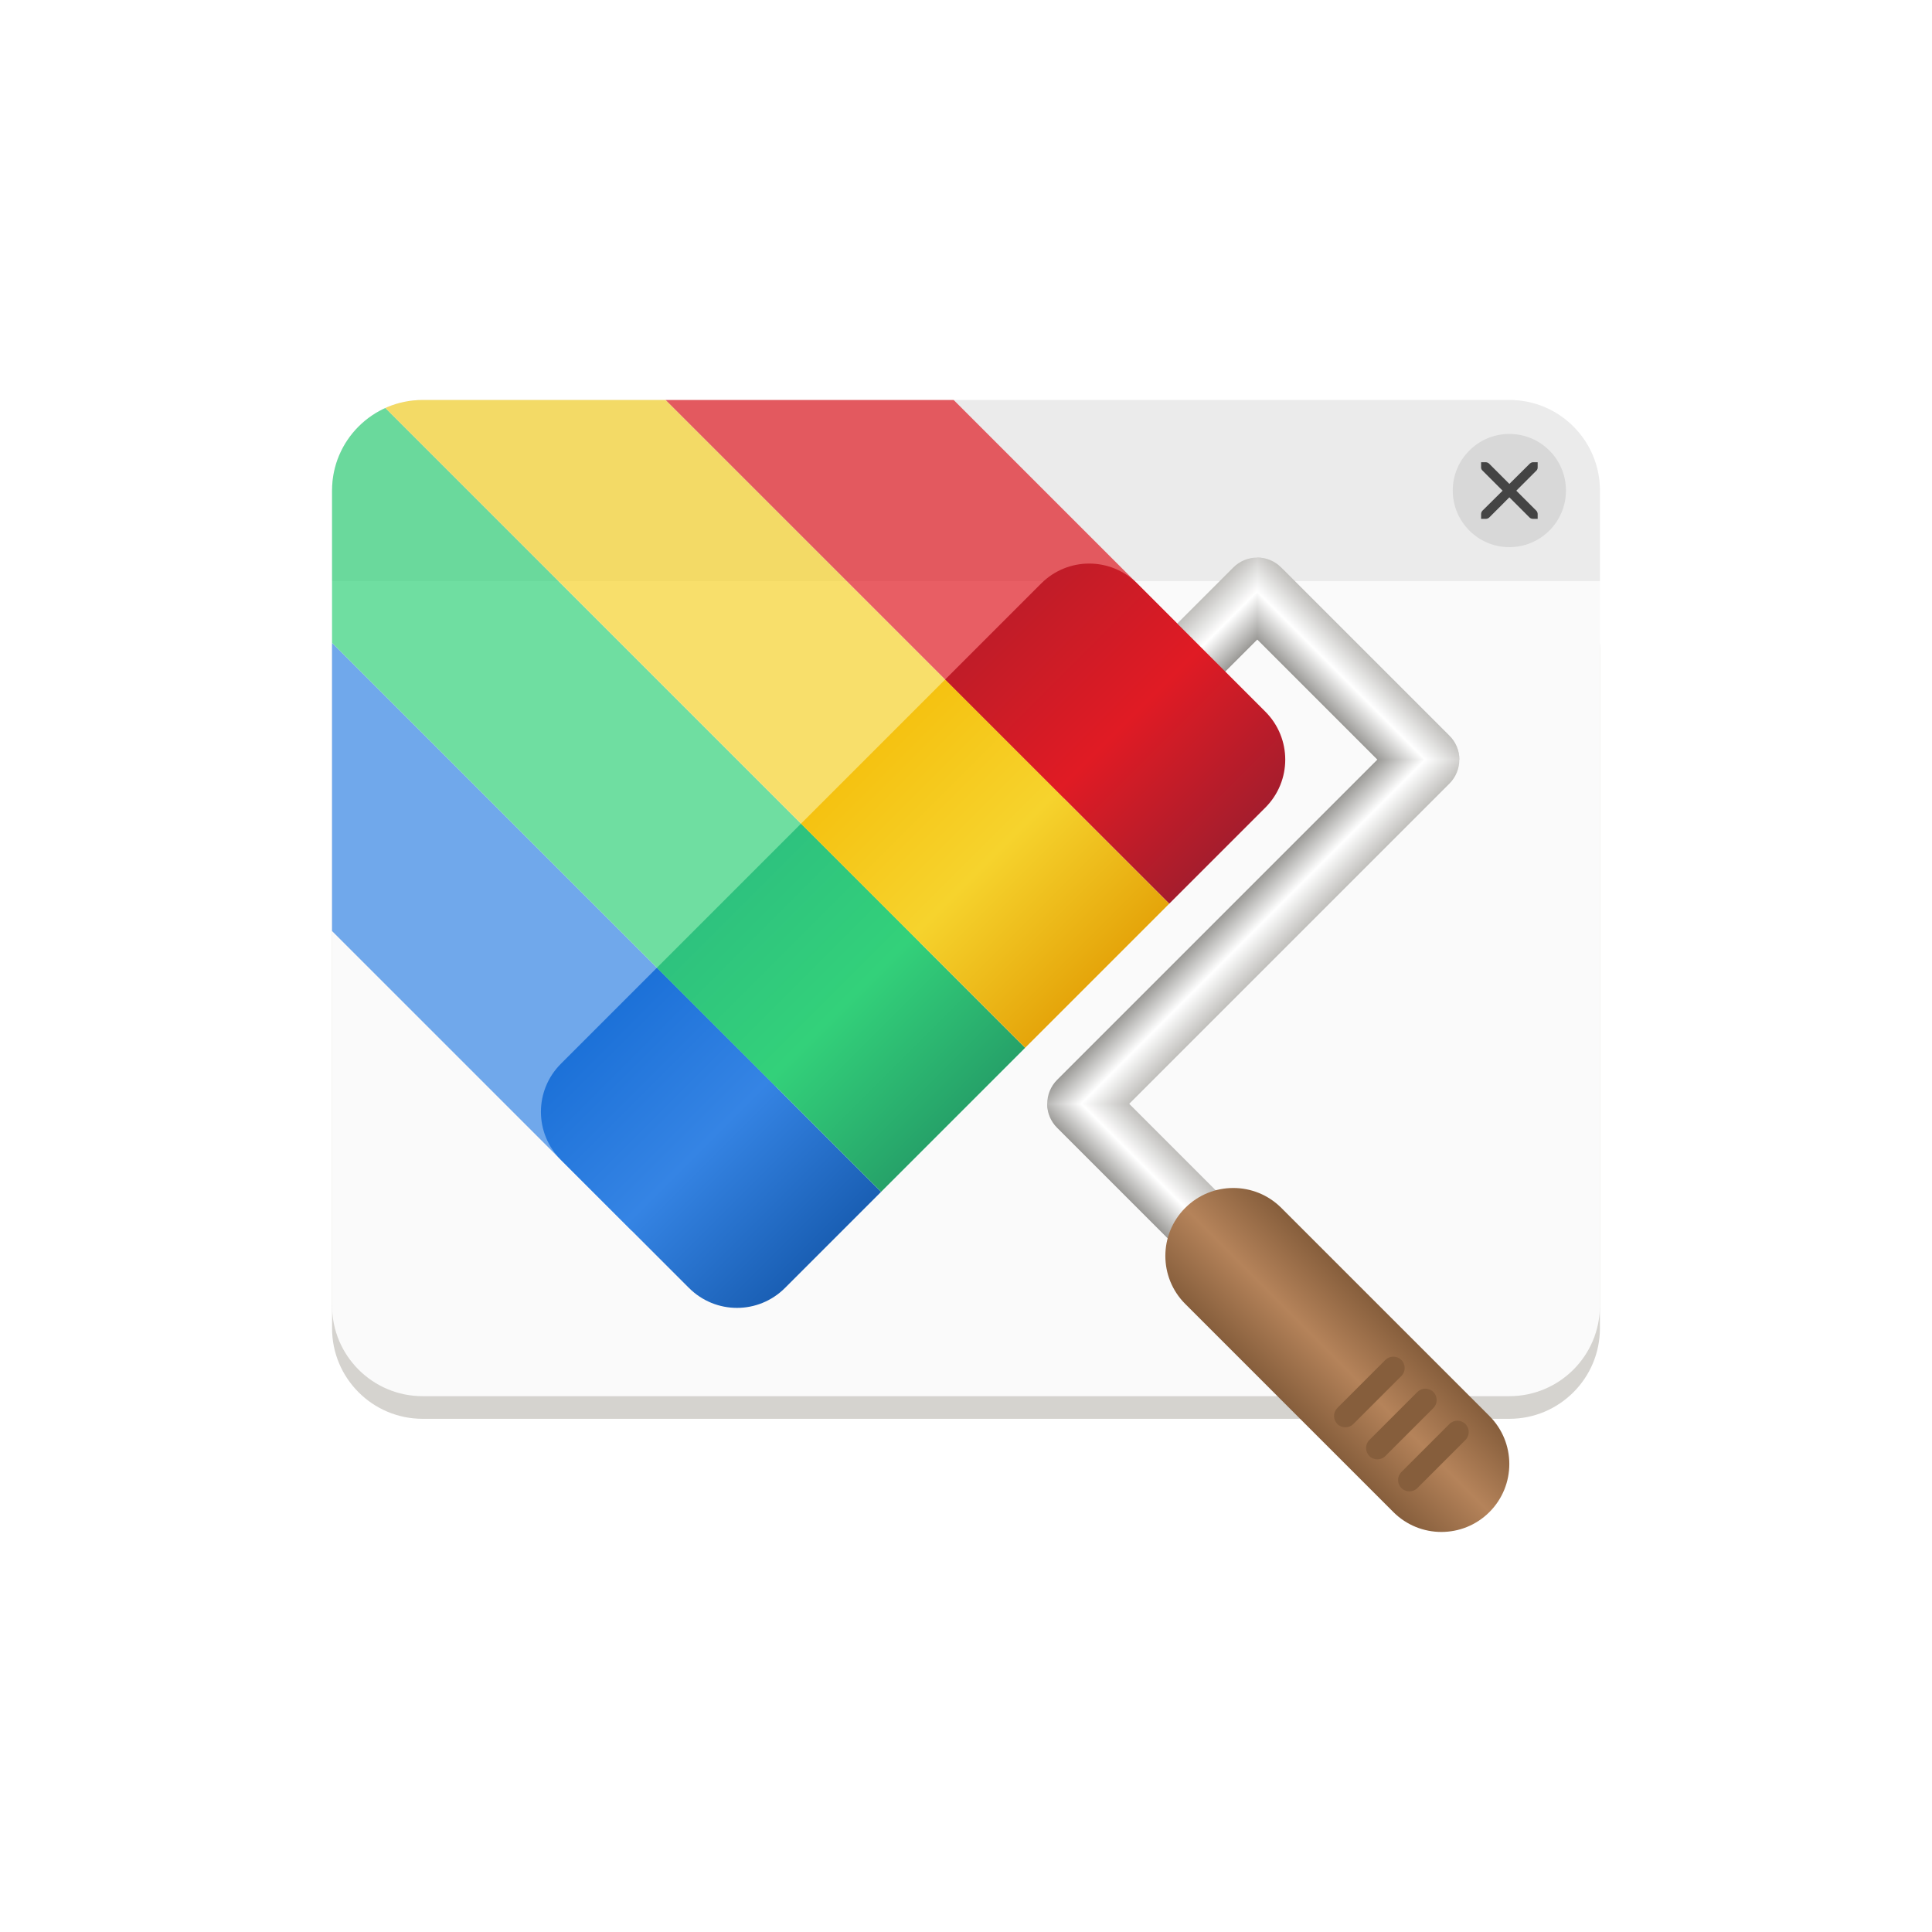
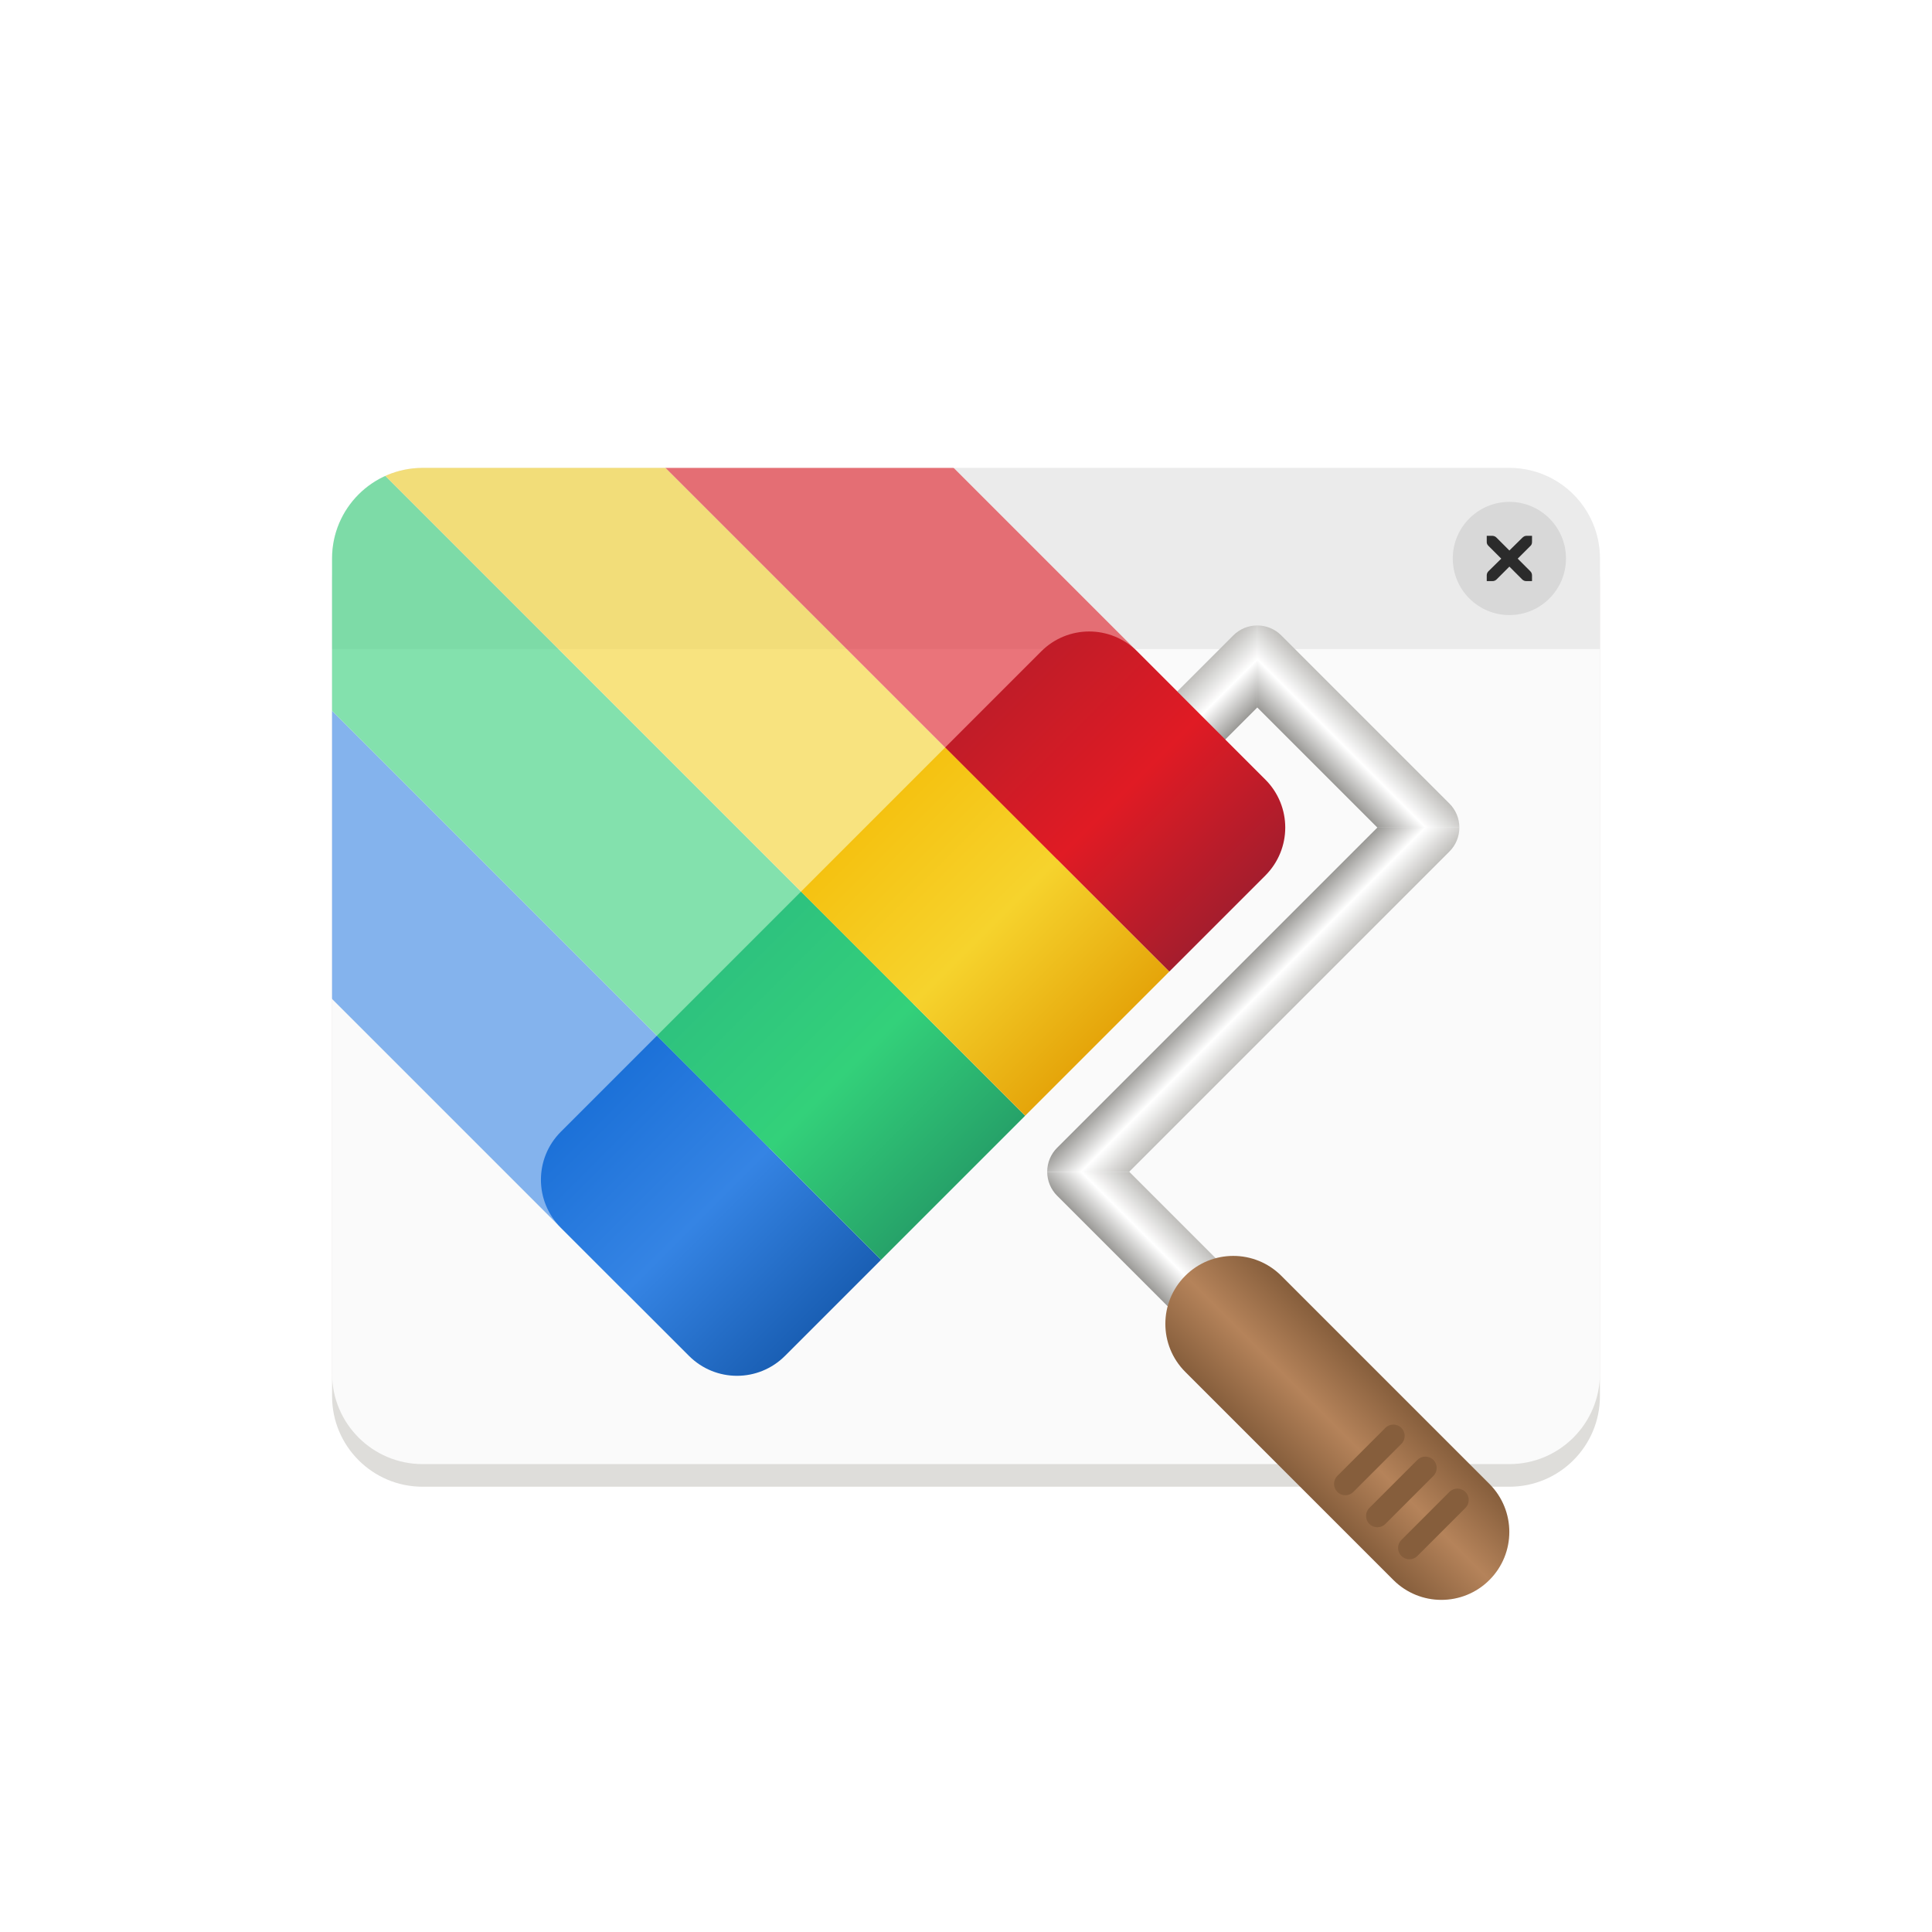
<svg xmlns="http://www.w3.org/2000/svg" xmlns:xlink="http://www.w3.org/1999/xlink" width="128" height="128">
  <defs>
-     <linearGradient xlink:href="#a" id="l" x1="46" x2="46" y1="232" y2="228" gradientTransform="matrix(.59375 0 0 1.5 -561.197 -108.329)" gradientUnits="userSpaceOnUse" />
+     <linearGradient xlink:href="#a" id="i" x1="848.422" x2="848.422" y1="232" y2="228" gradientTransform="matrix(.59375 0 0 1.5 -438.75 9)" gradientUnits="userSpaceOnUse" />
    <linearGradient id="a">
      <stop offset="0" style="stop-color:#9a9996;stop-opacity:1" />
      <stop offset=".5" style="stop-color:#fff;stop-opacity:1" />
      <stop offset="1" style="stop-color:#c0bfbc;stop-opacity:1" />
    </linearGradient>
-     <linearGradient xlink:href="#a" id="m" x1="46" x2="46" y1="232" y2="228" gradientTransform="matrix(1.1875 0 0 1.5 459.947 -602.671)" gradientUnits="userSpaceOnUse" />
-     <linearGradient xlink:href="#a" id="n" x1="46" x2="46" y1="232" y2="228" gradientTransform="matrix(0 -.8125 -1.5 0 878.447 292.171)" gradientUnits="userSpaceOnUse" />
-     <linearGradient xlink:href="#a" id="o" x1="46" x2="46" y1="232" y2="228" gradientTransform="matrix(0 -.48469 -1.5 0 835.446 285.895)" gradientUnits="userSpaceOnUse" />
-     <linearGradient xlink:href="#b" id="p" x1="82" x2="82" y1="47" y2="65" gradientTransform="matrix(1.5 0 0 1.55556 340.447 149.56)" gradientUnits="userSpaceOnUse" />
+     <linearGradient xlink:href="#a" id="j" x1="853.474" x2="863.58" y1="237.333" y2="237.333" gradientTransform="matrix(.59375 0 0 1.5 -438.75 9)" gradientUnits="userSpaceOnUse" />
+     <linearGradient xlink:href="#a" id="k" x1="823.159" x2="823.159" y1="242.667" y2="246.667" gradientTransform="matrix(.59375 0 0 1.5 -438.75 8)" gradientUnits="userSpaceOnUse" />
+     <linearGradient xlink:href="#a" id="l" x1="782.737" x2="794.527" y1="248.667" y2="248.667" gradientTransform="matrix(.50893 0 0 1.5 -373.357 9)" gradientUnits="userSpaceOnUse" />
+     <linearGradient xlink:href="#b" id="m" x1="483.447" x2="497.447" y1="288.671" y2="288.671" gradientTransform="matrix(.85714 0 0 1.05556 -392.383 102.292)" gradientUnits="userSpaceOnUse" />
    <linearGradient id="b">
+       <stop offset="0" style="stop-color:#865e3c;stop-opacity:1" />
+       <stop offset=".5" style="stop-color:#b5835a;stop-opacity:1" />
+       <stop offset="1" style="stop-color:#865e3c;stop-opacity:1" />
+     </linearGradient>
+     <linearGradient xlink:href="#c" id="n" x1="102.667" x2="102.667" y1="47" y2="65" gradientTransform="matrix(1.5 0 0 1.55556 -162 266.889)" gradientUnits="userSpaceOnUse" />
+     <linearGradient id="c">
      <stop offset="0" style="stop-color:#1c71d8;stop-opacity:1" />
      <stop offset=".5" style="stop-color:#3584e4;stop-opacity:1" />
      <stop offset="1" style="stop-color:#1a5fb4;stop-opacity:1" />
    </linearGradient>
-     <linearGradient xlink:href="#c" id="q" x1="82" x2="82" y1="47" y2="65" gradientTransform="matrix(1.5 0 0 1.55556 358.447 149.56)" gradientUnits="userSpaceOnUse" />
-     <linearGradient id="c">
+     <linearGradient xlink:href="#d" id="o" x1="82" x2="82" y1="47" y2="65" gradientTransform="matrix(1.5 0 0 1.55556 -104 266.889)" gradientUnits="userSpaceOnUse" />
+     <linearGradient id="d">
      <stop offset="0" style="stop-color:#2ec27e;stop-opacity:1" />
      <stop offset=".5" style="stop-color:#33d17a;stop-opacity:1" />
      <stop offset="1" style="stop-color:#26a269;stop-opacity:1" />
    </linearGradient>
-     <linearGradient xlink:href="#d" id="r" x1="82" x2="82" y1="47" y2="65" gradientTransform="matrix(1.5 0 0 1.55556 394.447 149.56)" gradientUnits="userSpaceOnUse" />
-     <linearGradient id="d">
+     <linearGradient xlink:href="#e" id="p" x1="88" x2="88" y1="47" y2="65" gradientTransform="matrix(1.5 0 0 1.55556 -68 266.889)" gradientUnits="userSpaceOnUse" />
+     <linearGradient id="e">
      <stop offset="0" style="stop-color:#c01c28;stop-opacity:1" />
      <stop offset=".5" style="stop-color:#e01b24;stop-opacity:1" />
      <stop offset="1" style="stop-color:#a51d2d;stop-opacity:1" />
    </linearGradient>
-     <linearGradient xlink:href="#e" id="s" x1="82" x2="82" y1="47" y2="65" gradientTransform="matrix(1.5 0 0 1.55556 376.447 149.56)" gradientUnits="userSpaceOnUse" />
-     <linearGradient id="e">
+     <linearGradient xlink:href="#f" id="q" x1="82" x2="82" y1="47" y2="65" gradientTransform="matrix(1.5 0 0 1.55556 -86 266.889)" gradientUnits="userSpaceOnUse" />
+     <linearGradient id="f">
      <stop offset="0" style="stop-color:#f5c211;stop-opacity:1" />
      <stop offset=".5" style="stop-color:#f6d32d;stop-opacity:1" />
      <stop offset="1" style="stop-color:#e5a50a;stop-opacity:1" />
    </linearGradient>
-     <linearGradient xlink:href="#f" id="t" x1="483.447" x2="497.447" y1="288.671" y2="288.671" gradientTransform="matrix(.85714 0 0 1.05556 70.064 -15.037)" gradientUnits="userSpaceOnUse" />
-     <linearGradient id="f">
-       <stop offset="0" style="stop-color:#865e3c;stop-opacity:1" />
-       <stop offset=".5" style="stop-color:#b5835a;stop-opacity:1" />
-       <stop offset="1" style="stop-color:#865e3c;stop-opacity:1" />
-     </linearGradient>
    <clipPath id="g" clipPathUnits="userSpaceOnUse">
-       <rect width="112" height="88" x="-438.458" y="195.077" rx="8" ry="8" style="display:inline;opacity:1;vector-effect:none;fill:#deddda;fill-opacity:1;stroke:none;stroke-width:.25;stroke-linecap:butt;stroke-linejoin:miter;stroke-miterlimit:4;stroke-dasharray:none;stroke-dashoffset:0;stroke-opacity:1;marker:none;marker-start:none;marker-mid:none;marker-end:none;paint-order:normal;enable-background:new" />
+       <rect width="112" height="88" x="8" y="200" rx="8" ry="8" style="fill:#9141ac" />
    </clipPath>
    <clipPath id="h" clipPathUnits="userSpaceOnUse">
-       <rect width="86.444" height="67.92" x="157.86" y="306.049" rx="6.175" ry="6.175" style="display:inline;opacity:1;fill:#fafafa;fill-opacity:1;stroke:none;stroke-width:.193;stroke-linecap:butt;stroke-linejoin:miter;stroke-miterlimit:4;stroke-dasharray:none;stroke-dashoffset:0;stroke-opacity:1;marker:none;marker-start:none;marker-mid:none;marker-end:none;paint-order:normal;enable-background:new" transform="matrix(.91616 .40082 -.91616 .40082 0 0)" />
-     </clipPath>
-     <clipPath id="i" clipPathUnits="userSpaceOnUse">
-       <rect width="86.444" height="67.92" x="157.86" y="306.049" rx="6.175" ry="6.175" style="display:inline;opacity:1;fill:#fafafa;fill-opacity:1;stroke:none;stroke-width:.193;stroke-linecap:butt;stroke-linejoin:miter;stroke-miterlimit:4;stroke-dasharray:none;stroke-dashoffset:0;stroke-opacity:1;marker:none;marker-start:none;marker-mid:none;marker-end:none;paint-order:normal;enable-background:new" transform="matrix(.91616 .40082 -.91616 .40082 0 0)" />
-     </clipPath>
-     <clipPath id="j" clipPathUnits="userSpaceOnUse">
-       <rect width="86.444" height="67.92" x="157.86" y="306.049" rx="6.175" ry="6.175" style="display:inline;opacity:1;fill:#fafafa;fill-opacity:1;stroke:none;stroke-width:.193;stroke-linecap:butt;stroke-linejoin:miter;stroke-miterlimit:4;stroke-dasharray:none;stroke-dashoffset:0;stroke-opacity:1;marker:none;marker-start:none;marker-mid:none;marker-end:none;paint-order:normal;enable-background:new" transform="matrix(.91616 .40082 -.91616 .40082 0 0)" />
-     </clipPath>
-     <clipPath id="k" clipPathUnits="userSpaceOnUse">
-       <rect width="86.444" height="67.92" x="157.86" y="306.049" rx="6.175" ry="6.175" style="display:inline;opacity:1;fill:#fafafa;fill-opacity:1;stroke:none;stroke-width:.193;stroke-linecap:butt;stroke-linejoin:miter;stroke-miterlimit:4;stroke-dasharray:none;stroke-dashoffset:0;stroke-opacity:1;marker:none;marker-start:none;marker-mid:none;marker-end:none;paint-order:normal;enable-background:new" transform="matrix(.91616 .40082 -.91616 .40082 0 0)" />
+       <rect width="112" height="88" x="107.067" y="297.742" rx="8" ry="8" style="fill:#fafafa" transform="rotate(45)" />
    </clipPath>
  </defs>
-   <g style="display:inline;enable-background:new" transform="matrix(.75 0 0 .75 350.843 -119.808)">
-     <rect width="112" height="76" x="-438.458" y="209.077" rx="8" ry="8" style="display:inline;opacity:1;vector-effect:none;fill:#d5d3cf;fill-opacity:1;stroke:none;stroke-width:.25;stroke-linecap:butt;stroke-linejoin:miter;stroke-miterlimit:4;stroke-dasharray:none;stroke-dashoffset:0;stroke-opacity:1;marker:none;marker-start:none;marker-mid:none;marker-end:none;paint-order:normal;enable-background:new" />
-     <rect width="112" height="88" x="-438.458" y="195.077" rx="8" ry="8" style="display:inline;opacity:1;fill:#fafafa;fill-opacity:1;stroke:none;stroke-width:.25;stroke-linecap:butt;stroke-linejoin:miter;stroke-miterlimit:4;stroke-dasharray:none;stroke-dashoffset:0;stroke-opacity:1;marker:none;marker-start:none;marker-mid:none;marker-end:none;paint-order:normal;enable-background:new" />
-     <rect width="112" height="16" x="-438.458" y="195.077" clip-path="url(#g)" rx="0" ry="0" style="display:inline;opacity:1;fill:#ebebeb;fill-opacity:1;stroke:none;stroke-width:174.54;paint-order:markers stroke fill;enable-background:new" />
-     <circle cx="-334.458" cy="203.077" r="5" style="display:inline;fill:#d8d8d8;fill-opacity:1;stroke:#deddda;stroke-width:0;stroke-linecap:round;stroke-linejoin:round;stroke-dasharray:none;stroke-dashoffset:34.5;paint-order:markers stroke fill;enable-background:new" />
-     <path fill="#222" d="M-336.955 200.577h.428a.425.425 0 0 1 .287.13l1.783 1.784 1.796-1.784c.111-.096.186-.127.287-.13h.416v.417c0 .119-.015.23-.104.312l-1.783 1.784 1.77 1.77a.423.423 0 0 1 .117.3v.417h-.416a.421.421 0 0 1-.3-.117l-1.783-1.784-1.783 1.784a.423.423 0 0 1-.3.117h-.416v-.417c0-.11.04-.221.117-.3l1.784-1.77-1.784-1.784a.377.377 0 0 1-.117-.312zm0 0" style="display:inline;opacity:1;fill:#444;fill-opacity:1;stroke-width:.417;enable-background:new" />
+   <g style="display:inline;enable-background:new" transform="matrix(.75 0 0 .75 16 -119)">
+     <rect width="112" height="88" x="8" y="202" rx="8" ry="8" style="fill:#deddda" />
+     <rect width="112" height="88" x="8" y="200" rx="8" ry="8" style="fill:#fafafa" />
+     <path d="M8 200h112v16H8z" clip-path="url(#g)" style="fill:#ebebeb" />
+     <circle cx="112" cy="208" r="5" style="fill:#d8d8d8" />
+     <path fill="#2e3436" d="M110 206h.516a.522.522 0 0 1 .344.156l1.14 1.14 1.157-1.14c.133-.115.223-.152.344-.156h.5v.5c0 .143-.018.275-.125.375l-1.14 1.14 1.124 1.126c.094.093.14.226.14.359v.5h-.5a.508.508 0 0 1-.359-.14l-1.14-1.141-1.14 1.14a.508.508 0 0 1-.36.141h-.5v-.5c0-.133.047-.266.14-.36l1.141-1.124-1.14-1.141a.452.452 0 0 1-.141-.375zm0 0" style="fill:#2b2b2b" />
  </g>
-   <g style="display:inline;opacity:.7;enable-background:new">
-     <path d="M-168.936 174.835h18v42h-18z" clip-path="url(#h)" style="display:inline;fill:#3584e4;stroke-width:16.971;stroke-linecap:round;stroke-dashoffset:26.4;enable-background:new" transform="rotate(-45 -392.7 23.163) scale(.75 1.71428)" />
-     <path d="M-150.936 174.835h18v42h-18z" clip-path="url(#i)" style="display:inline;fill:#33d17a;stroke-width:16.971;stroke-linecap:round;stroke-dashoffset:26.4;enable-background:new" transform="rotate(-45 -392.7 23.163) scale(.75 1.71428)" />
-     <path d="M-114.936 174.835h18v42h-18z" clip-path="url(#j)" style="display:inline;fill:#e01b24;stroke-width:16.971;stroke-linecap:round;stroke-dashoffset:26.4;enable-background:new" transform="rotate(-45 -392.7 23.163) scale(.75 1.71428)" />
-     <path d="M-132.936 174.835h18v42h-18z" clip-path="url(#k)" style="display:inline;fill:#f6d32d;stroke-width:16.971;stroke-linecap:round;stroke-dashoffset:26.4;enable-background:new" transform="rotate(-45 -392.7 23.163) scale(.75 1.71428)" />
+   <g clip-path="url(#h)" style="display:inline;opacity:.6;enable-background:new" transform="rotate(-45 -261.285 -25.779) scale(.75)">
+     <path d="M-168 260h18v96h-18z" style="fill:#3584e4" />
+     <path d="M-150 260h18v96h-18z" style="fill:#33d17a" />
+     <path d="M-132 260h18v96h-18z" style="fill:#f6d32d" />
+     <path d="M-114 260h18v96h-18z" style="fill:#e01b24" />
  </g>
  <g style="display:inline;enable-background:new">
-     <g transform="rotate(-45 74.733 490.742) scale(.75)">
-       <rect width="18" height="6" x="-536.447" y="233.671" rx="3" ry="3" style="display:inline;fill:url(#l);fill-opacity:1;stroke:none;stroke-width:6.275;stroke-linecap:round;stroke-dashoffset:26.4;stroke-opacity:1;enable-background:new" transform="scale(-1 1)" />
-       <rect width="49" height="6" x="487.447" y="-260.671" rx="3" ry="3" style="display:inline;fill:url(#m);fill-opacity:1;stroke:none;stroke-width:8.874;stroke-linecap:round;stroke-dashoffset:26.4;stroke-opacity:1;enable-background:new" transform="scale(1 -1)" />
-       <path d="m535.57 234.549-5.123 5.123v15l5.123 5.123a2.99 2.99 0 0 0 .877-2.123v-21c0-.83-.335-1.581-.877-2.123z" style="display:inline;fill:url(#n);fill-opacity:1;stroke:none;stroke-width:7.34;stroke-linecap:round;stroke-dashoffset:26.4;stroke-opacity:1;enable-background:new" />
-       <path d="m493.447 260.672-5.123-5.123a2.993 2.993 0 0 0-.877 2.123v14c0 1.662 1.338 3 3 3s3-1.338 3-3z" style="display:inline;fill:url(#o);fill-opacity:1;stroke:none;stroke-width:5.669;stroke-linecap:round;stroke-dashoffset:26.4;stroke-opacity:1;enable-background:new" />
+     <g transform="rotate(-45 -199.474 118.323) scale(.75)">
+       <path d="M59 351c-1.662 0-3 1.338-3 3s1.338 3 3 3h9l5.123-5.123A2.99 2.99 0 0 0 71 351Z" style="fill:url(#i)" />
+       <path d="M73.123 351.877 68 357v15l5.123 5.123A2.99 2.99 0 0 0 74 375v-21a2.99 2.99 0 0 0-.877-2.123z" style="fill:url(#j)" />
+       <path d="M28 372a2.99 2.99 0 0 0-2.123.877L31 378h40a2.99 2.99 0 0 0 2.123-.877L68 372Z" style="fill:url(#k)" />
+       <path d="M25.877 372.877A2.99 2.99 0 0 0 25 375v14c0 1.662 1.338 3 3 3s3-1.338 3-3v-11z" style="fill:url(#l)" />
+       <rect width="12" height="38" x="22" y="388" rx="6" ry="6" style="fill:url(#m)" />
+       <rect width="8" height="2" x="24" y="410" rx="1" ry="1" style="fill:#865e3c" />
+       <rect width="8" height="2" x="24" y="414" rx="1" ry="1" style="fill:#865e3c" />
+       <rect width="8" height="2" x="24" y="418" rx="1" ry="1" style="fill:#865e3c" />
    </g>
-     <path d="M460.447 222.671h12v28h-12c-3.324 0-6-2.676-6-6v-16c0-3.324 2.676-6 6-6z" style="display:inline;fill:url(#p);stroke-width:16.971;stroke-linecap:round;stroke-dashoffset:26.4;enable-background:new" transform="rotate(-45 74.733 490.742) scale(.75)" />
-     <path d="M472.447 222.671h18v28h-18z" style="display:inline;fill:url(#q);stroke-width:16.971;stroke-linecap:round;stroke-dashoffset:26.4;enable-background:new" transform="rotate(-45 74.733 490.742) scale(.75)" />
-     <path d="M514.447 222.671h6c3.324 0 6 2.676 6 6v16c0 3.324-2.676 6-6 6h-12v-28z" style="display:inline;fill:url(#r);stroke-width:16.971;stroke-linecap:round;stroke-dashoffset:26.4;enable-background:new" transform="rotate(-45 74.733 490.742) scale(.75)" />
-     <path d="M490.447 222.671h18v28h-18z" style="display:inline;fill:url(#s);stroke-width:16.971;stroke-linecap:round;stroke-dashoffset:26.4;enable-background:new" transform="rotate(-45 74.733 490.742) scale(.75)" />
-     <g transform="rotate(-45 74.733 490.742) scale(.75)">
-       <rect width="12" height="38" x="484.447" y="270.671" rx="6" ry="6" style="fill:url(#t);fill-opacity:1;stroke-width:.494;stroke-linecap:round;stroke-linejoin:round;stroke-dasharray:none" />
-       <rect width="8" height="2" x="486.447" y="292.671" rx="1" ry="1" style="display:inline;opacity:1;fill:#865e3c;fill-opacity:1;stroke-width:12;stroke-linecap:round;stroke-dashoffset:26.4;enable-background:new" />
-       <rect width="8" height="2" x="486.447" y="296.671" rx="1" ry="1" style="display:inline;opacity:1;fill:#865e3c;fill-opacity:1;stroke-width:12;stroke-linecap:round;stroke-dashoffset:26.4;enable-background:new" />
-       <rect width="8" height="2" x="486.447" y="300.671" rx="1" ry="1" style="display:inline;opacity:1;fill:#865e3c;fill-opacity:1;stroke-width:12;stroke-linecap:round;stroke-dashoffset:26.4;enable-background:new" />
-     </g>
+     <path d="M-2 340c-3.324 0-6 2.676-6 6v16c0 3.324 2.676 6 6 6h12v-28z" style="fill:url(#n)" transform="rotate(-45 -199.474 118.323) scale(.75)" />
+     <path d="M10 340h18v28H10z" style="fill:url(#o)" transform="rotate(-45 -199.474 118.323) scale(.75)" />
+     <path d="M46 368h12c3.324 0 6-2.676 6-6v-16c0-3.324-2.676-6-6-6H46Z" style="fill:url(#p)" transform="rotate(-45 -199.474 118.323) scale(.75)" />
+     <path d="M28 340h18v28H28z" style="fill:url(#q)" transform="rotate(-45 -199.474 118.323) scale(.75)" />
  </g>
</svg>
